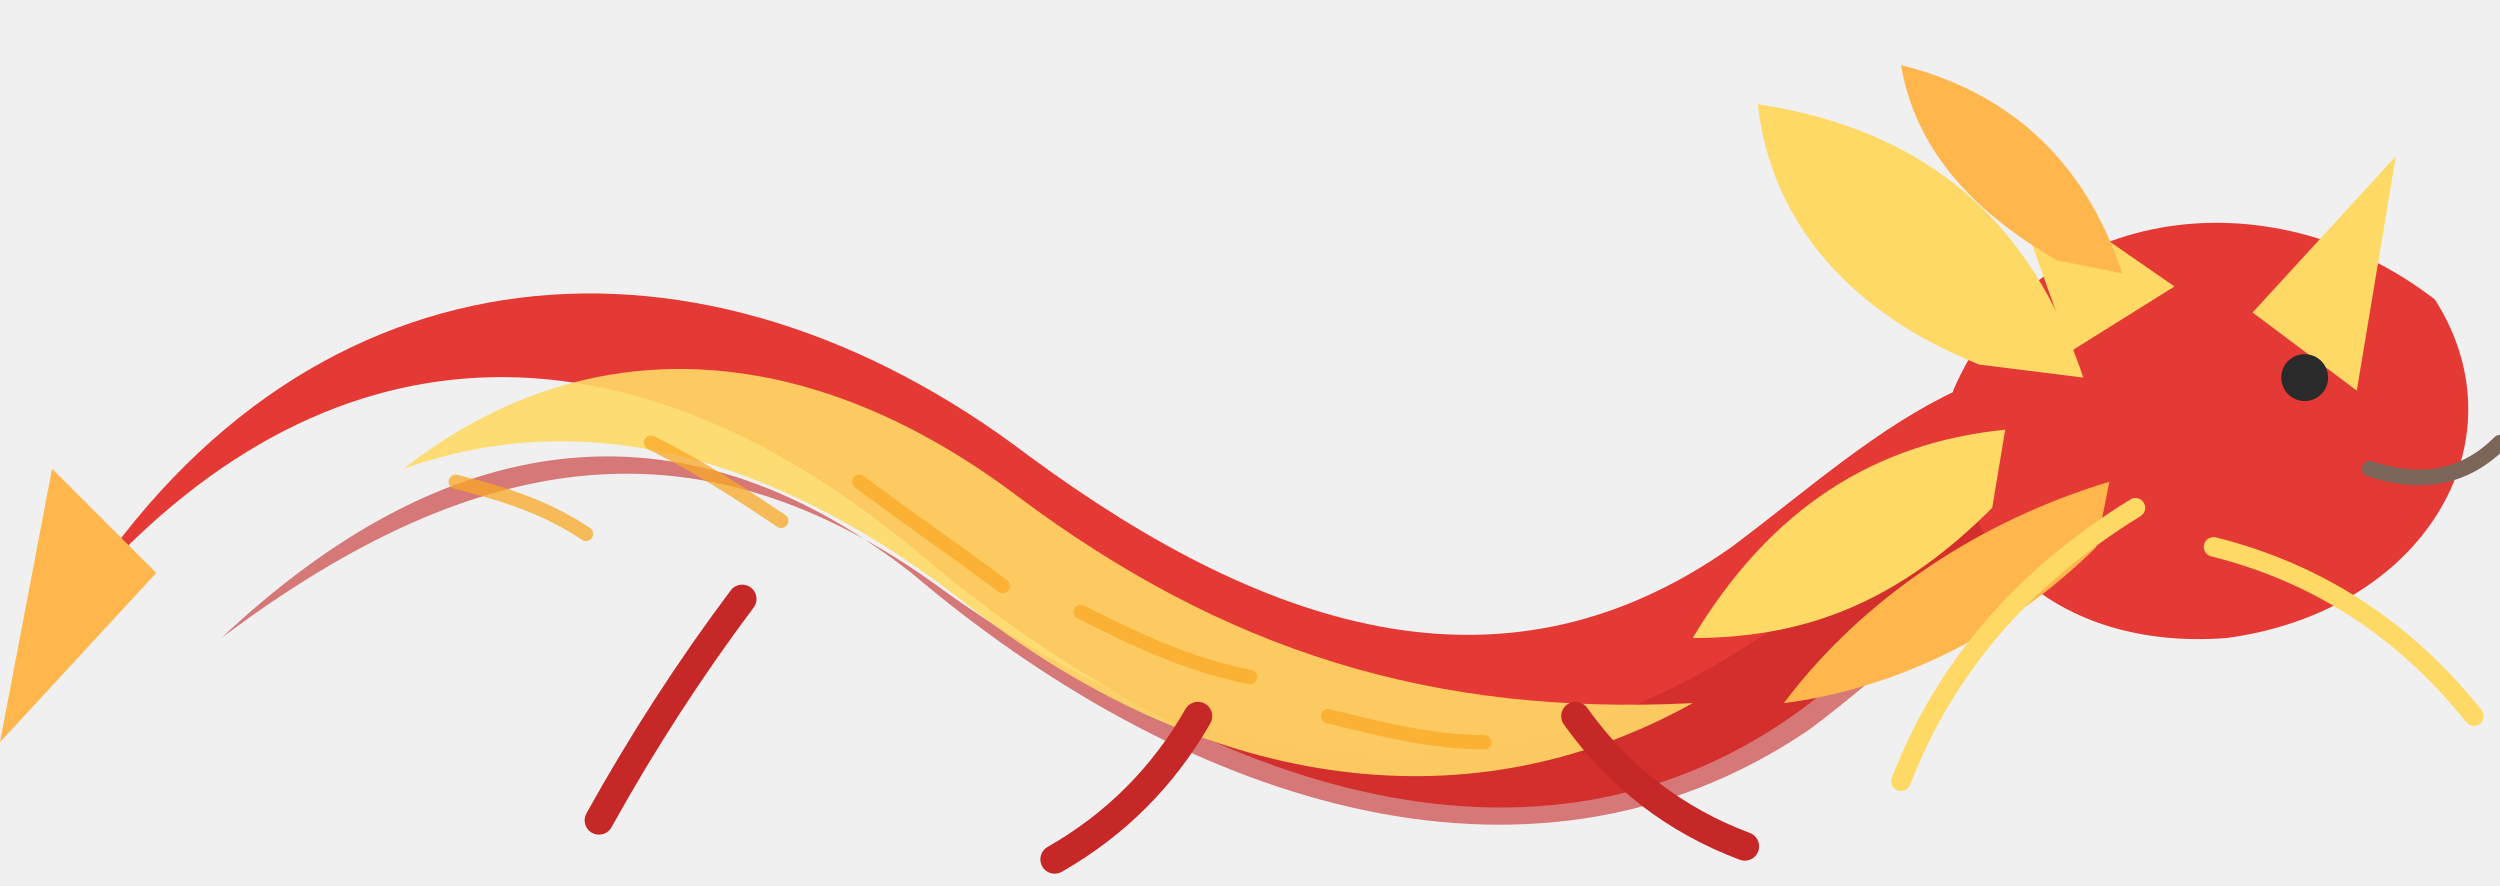
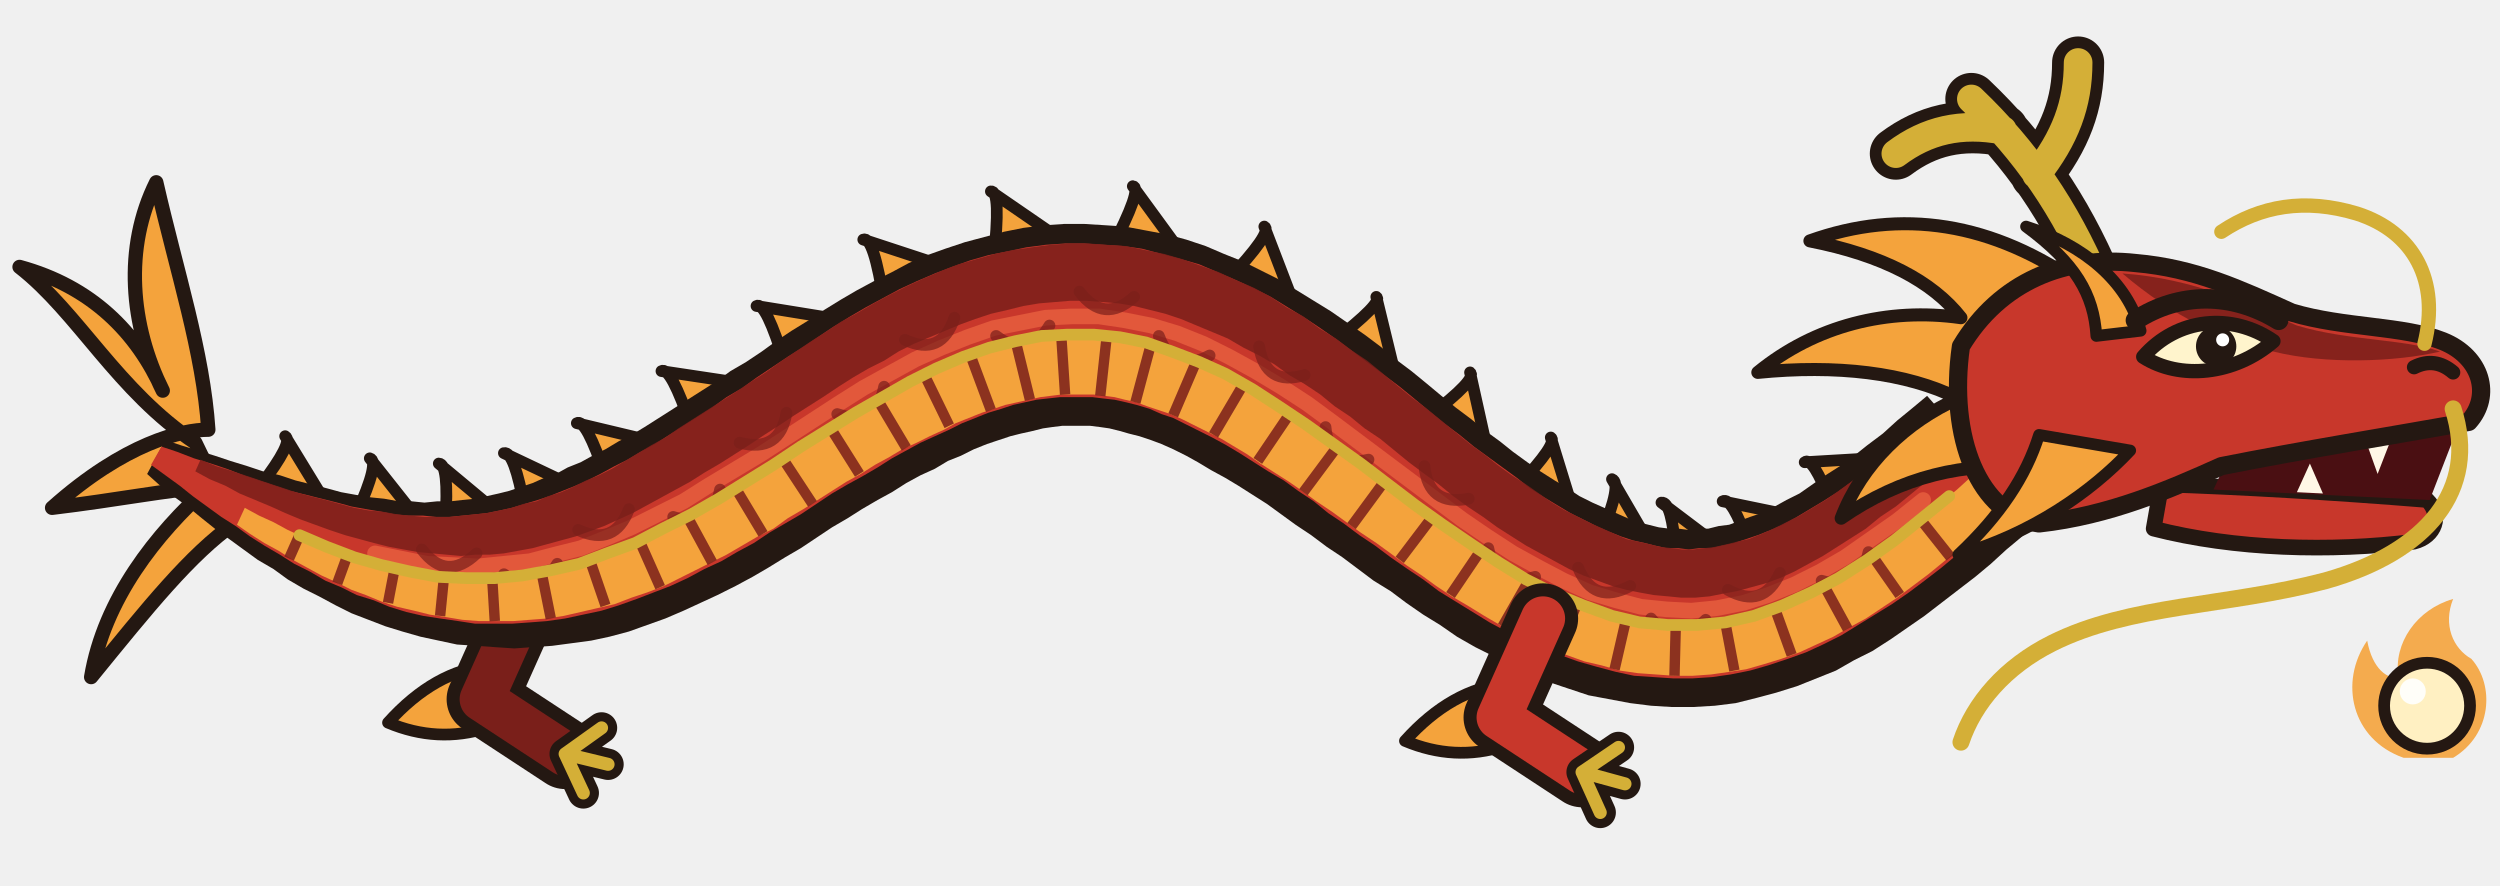
<svg xmlns="http://www.w3.org/2000/svg" width="192" height="68" viewBox="0 0 192 68">
-   <path d="M6 46C24 18 54 16 79 35C98 49 116 54 133 42C145 33 154 23 174 29C160 33 154 42 139 54C118 70 91 60 70 42C48 24 25 24 6 46Z" fill="#e53935" />
-   <path d="M17 49C37 34 54 32 72 45C94 61 116 63 138 47C148 39 158 33 172 31C158 37 151 47 139 56C117 71 90 61 70 44C52 30 34 33 17 49Z" fill="#c62828" opacity="0.6" />
-   <path d="M31 36C45 31 60 35 75 47C92 60 112 64 130 54C110 55 94 50 78 38C62 26 45 25 31 36Z" fill="#ffd966" opacity="0.9" />
-   <path d="M35 37C39 38 42 39 45 41M50 34C54 36 57 38 60 40M66 37C70 40 73 42 77 45M83 47C87 49 91 51 96 52M102 55C106 56 110 57 114 57" fill="none" stroke="#f9a825" stroke-width="1.1" stroke-linecap="round" opacity="0.75" />
-   <path d="M150 30C156 16 174 13 187 23C194 34 186 47 171 49C158 50 149 42 150 30Z" fill="#e53935" />
-   <path d="M159 27L154 13L167 22Z" fill="#ffd966" />
-   <path d="M173 24L184 12L181 30Z" fill="#ffd966" />
-   <path d="M152 28C142 24 136 17 135 8C148 10 156 17 160 29Z" fill="#ffd966" />
-   <path d="M153 39C146 46 139 49 130 49C136 39 144 34 154 33Z" fill="#ffd966" />
-   <path d="M158 20C151 16 147 11 146 5C154 7 160 12 163 21Z" fill="#ffb74d" />
-   <path d="M161 42C154 49 145 53 137 54C143 46 152 40 162 37Z" fill="#ffb74d" />
-   <circle cx="177" cy="29" r="1.8" fill="#2a2a2a" />
-   <path d="M182 36Q188 38 192 34" fill="none" stroke="#7c6559" stroke-width="1.2" stroke-linecap="round" />
-   <path d="M170 42Q182 45 190 55" fill="none" stroke="#ffd966" stroke-width="1.5" stroke-linecap="round" />
-   <path d="M164 39Q151 47 146 60" fill="none" stroke="#ffd966" stroke-width="1.5" stroke-linecap="round" />
-   <path d="M57 46Q51 54 46 63" fill="none" stroke="#c62828" stroke-width="2.2" stroke-linecap="round" />
-   <path d="M92 55Q88 62 81 66" fill="none" stroke="#c62828" stroke-width="2.2" stroke-linecap="round" />
-   <path d="M121 55Q126 62 134 65" fill="none" stroke="#c62828" stroke-width="2.2" stroke-linecap="round" />
-   <path d="M12 44L0 57L4 36Z" fill="#ffb74d" />
+   <style>.wh{transform-box:view-box;transform-origin:186px 30px;animation:lw 2.6s ease-in-out infinite alternate}.pl{transform-box:fill-box;transform-origin:50% 60%;animation:lp 1.4s ease-in-out infinite alternate}@keyframes lw{0%{transform:rotate(-2deg)}100%{transform:rotate(3deg)}}@keyframes lp{0%{transform:scale(1);opacity:.92}100%{transform:scale(1.08);opacity:1}}@media (prefers-reduced-motion: reduce){.wh,.pl{animation:none}}</style>
+   <path d="M15.0 34.0C9 30 6 24 1.5 20.5C7 22 10.5 25.5 12.5 30C10 25 9.5 19 12 14C13.6 21 15.6 27 16 33C14 33 9.6 34 4 39C9 38.4 13 37.6 16 37.4C12 41 8 46 7 52C11.4 46.6 14.6 42.6 18 40.2Z" fill="#F4A33C" stroke="#241812" stroke-width="1.1" stroke-linejoin="round" />
+   <path d="M20.0 37.3Q22.6 33.9 21.9 33.5L25.2 38.9ZM27.4 39.4Q29.2 35.4 28.4 35.2L32.2 40.0ZM34.2 40.1Q34.5 35.6 33.7 35.6L38.5 39.6ZM40.3 39.1Q39.5 34.6 38.7 34.8L44.6 37.6ZM46.5 36.6Q45.0 32.1 44.3 32.5L51.0 34.1ZM53.1 32.8Q51.5 28.1 50.8 28.5L58.1 29.6ZM60.3 28.0Q58.8 23.1 58.1 23.5L65.5 24.7ZM67.9 23.3Q67.1 18.1 66.3 18.4L73.6 20.8ZM76.3 20.0Q76.9 14.6 76.1 14.7L82.5 19.1ZM85.3 19.2Q87.8 14.4 87.0 14.3L91.6 20.6ZM94.2 21.6Q97.8 17.8 97.1 17.4L99.9 24.7ZM102.3 26.3Q106.3 23.2 105.7 22.8L107.5 30.2ZM109.7 32.0Q113.5 29.1 112.9 28.6L114.5 35.8ZM116.6 37.3Q119.7 34.0 119.1 33.6L121.1 40.1ZM123.0 41.0Q124.6 37.1 123.8 36.8L127.0 42.3ZM128.7 42.5Q128.4 38.5 127.6 38.6L132.5 42.3ZM134.3 41.8Q133.0 38.1 132.3 38.5L138.6 39.8ZM140.6 38.6Q139.2 35.0 138.6 35.5L145.4 35.1Z" fill="#F4A33C" stroke="#241812" stroke-width="0.9" stroke-linejoin="round" />
+   <path d="M37.6 51.1Q33.4 51.5 29.8 55.5Q33.6 57.1 37.4 55.9Z" fill="#F4A33C" stroke="#241812" stroke-width="0.9" stroke-linejoin="round" />
+   <path d="M40.4 46.1L37.0 53.7L43.4 57.9" fill="none" stroke="#241812" stroke-width="5.4" stroke-linecap="round" stroke-linejoin="round" />
+   <path d="M40.4 46.1L37.0 53.7L43.4 57.9" fill="none" stroke="#7A1F1A" stroke-width="3.4" stroke-linecap="round" stroke-linejoin="round" />
+   <path d="M43.4 57.9L46.2 55.9M43.4 57.9L46.7 58.7M43.4 57.9L44.8 60.9" fill="none" stroke="#241812" stroke-width="2.4" stroke-linecap="round" />
+   <path d="M43.4 57.9L46.2 55.9M43.4 57.9L46.7 58.7M43.4 57.9L44.8 60.9" fill="none" stroke="#D4AF37" stroke-width="1" stroke-linecap="round" />
+   <path d="M12.7 33.8L13.9 34.2L15.2 34.6L16.5 35.0L17.7 35.4L19.0 35.8L20.2 36.2L21.5 36.5L22.7 36.9L23.9 37.2L25.1 37.5L26.2 37.8L27.3 38.0L28.5 38.2L29.5 38.3L30.6 38.5L31.6 38.5L32.6 38.6L33.6 38.5L34.6 38.5L35.5 38.4L36.5 38.3L37.4 38.1L38.3 37.9L39.1 37.7L40.0 37.4L40.9 37.1L41.8 36.7L42.7 36.4L43.6 35.9L44.6 35.5L45.5 35.0L46.5 34.5L47.5 33.9L48.5 33.4L49.5 32.8L50.6 32.1L51.7 31.4L52.8 30.7L53.9 30.0L55.0 29.3L56.1 28.5L57.3 27.8L58.5 27.0L59.6 26.2L60.8 25.4L62.1 24.6L63.3 23.8L64.6 23.0L65.8 22.3L67.1 21.6L68.5 20.9L69.8 20.2L71.2 19.6L72.6 19.1L74.1 18.6L75.6 18.2L77.1 17.8L78.6 17.5L80.2 17.3L81.7 17.2L83.3 17.2L84.9 17.3L86.4 17.4L88.0 17.7L89.6 18.0L91.1 18.4L92.6 18.9L94.0 19.5L95.5 20.1L96.9 20.8L98.3 21.5L99.6 22.3L100.9 23.1L102.2 23.9L103.5 24.8L104.8 25.7L106.0 26.6L107.2 27.6L108.4 28.5L109.5 29.4L110.7 30.4L111.8 31.3L113.0 32.2L114.1 33.1L115.2 33.9L116.2 34.7L117.3 35.5L118.3 36.2L119.4 36.9L120.4 37.5L121.3 38.1L122.3 38.6L123.2 39.0L124.1 39.4L125.0 39.8L125.8 40.1L126.6 40.3L127.4 40.5L128.2 40.6L128.9 40.6L129.7 40.7L130.4 40.6L131.2 40.6L132.0 40.4L132.8 40.3L133.6 40.0L134.4 39.7L135.3 39.4L136.3 38.9L137.2 38.4L138.2 37.9L139.2 37.2L140.2 36.5L141.3 35.8L142.4 35.0L143.4 34.2L144.6 33.3L145.7 32.3L146.8 31.4L148.0 30.4L156.5 40.1L155.3 41.2L154.1 42.2L152.9 43.3L151.7 44.3L150.4 45.3L149.1 46.3L147.8 47.3L146.5 48.2L145.2 49.1L143.8 50.0L142.4 50.7L141.0 51.5L139.5 52.1L138.0 52.7L136.4 53.2L134.9 53.6L133.3 54.0L131.7 54.2L130.0 54.3L128.4 54.3L126.8 54.2L125.2 54.0L123.6 53.7L122.0 53.4L120.5 52.9L119.0 52.4L117.5 51.8L116.1 51.1L114.7 50.4L113.3 49.7L111.9 48.9L110.6 48.0L109.3 47.2L108.0 46.3L106.8 45.4L105.5 44.6L104.3 43.7L103.1 42.8L101.9 42.0L100.7 41.1L99.5 40.3L98.4 39.5L97.3 38.7L96.2 38.0L95.1 37.3L94.1 36.7L93.0 36.1L92.0 35.5L91.1 35.0L90.1 34.5L89.2 34.1L88.4 33.8L87.5 33.5L86.7 33.3L86.0 33.1L85.2 32.9L84.5 32.8L83.7 32.7L83.0 32.7L82.3 32.7L81.6 32.7L80.8 32.8L80.1 32.9L79.3 33.1L78.4 33.3L77.6 33.5L76.7 33.8L75.8 34.1L74.8 34.5L73.8 35.0L72.8 35.4L71.8 36.0L70.7 36.5L69.6 37.1L68.5 37.8L67.4 38.4L66.2 39.1L65.1 39.8L63.9 40.5L62.7 41.3L61.5 42.1L60.3 42.8L59.0 43.6L57.8 44.3L56.5 45.0L55.1 45.7L53.8 46.3L52.5 46.9L51.1 47.5L49.7 48.0L48.3 48.5L46.8 48.9L45.4 49.2L43.9 49.4L42.4 49.6L40.9 49.7L39.5 49.8L38.0 49.7L36.6 49.6L35.1 49.5L33.7 49.2L32.3 48.9L30.9 48.5L29.6 48.1L28.3 47.6L27.0 47.1L25.8 46.5L24.5 45.8L23.3 45.2L22.1 44.5L21.0 43.7L19.8 43.0L18.7 42.2L17.6 41.4L16.5 40.6L15.5 39.8L14.4 38.9L13.3 38.1L12.3 37.3L11.3 36.4Z" fill="#241812" />
+   <path d="M12.4 34.3L13.6 34.7L14.9 35.2L16.2 35.6L17.4 36.0L18.7 36.5L19.9 36.9L21.1 37.3L22.3 37.7L23.5 38.0L24.7 38.3L25.9 38.6L27.0 38.9L28.1 39.1L29.3 39.3L30.3 39.5L31.4 39.6L32.5 39.6L33.5 39.7L34.5 39.7L35.5 39.6L36.5 39.5L37.4 39.4L38.4 39.2L39.3 39.0L40.3 38.7L41.3 38.4L42.2 38.1L43.2 37.7L44.2 37.3L45.1 36.9L46.1 36.4L47.2 35.8L48.2 35.3L49.2 34.7L50.3 34.1L51.4 33.4L52.5 32.7L53.6 32.0L54.7 31.3L55.8 30.5L57.0 29.8L58.1 29.0L59.3 28.2L60.5 27.4L61.6 26.7L62.8 25.9L64.0 25.1L65.3 24.3L66.5 23.6L67.8 22.9L69.1 22.2L70.4 21.6L71.8 21.0L73.1 20.5L74.5 20.0L75.9 19.6L77.4 19.3L78.8 19.0L80.3 18.8L81.8 18.7L83.3 18.7L84.8 18.8L86.3 18.9L87.7 19.1L89.2 19.5L90.7 19.9L92.1 20.3L93.5 20.9L94.9 21.5L96.2 22.1L97.6 22.8L98.9 23.6L100.2 24.4L101.4 25.2L102.7 26.1L103.9 27.0L105.1 27.9L106.3 28.8L107.5 29.7L108.6 30.6L109.8 31.6L110.9 32.5L112.1 33.4L113.2 34.3L114.3 35.1L115.4 35.9L116.5 36.7L117.5 37.5L118.6 38.2L119.6 38.8L120.6 39.4L121.6 39.9L122.6 40.4L123.5 40.8L124.5 41.2L125.4 41.5L126.3 41.7L127.1 41.9L128.0 42.1L128.9 42.1L129.7 42.2L130.5 42.1L131.4 42.1L132.3 41.9L133.2 41.7L134.1 41.4L135.0 41.1L136.0 40.7L136.9 40.3L138.0 39.7L139.0 39.1L140.0 38.5L141.1 37.8L142.2 37.0L143.3 36.2L144.4 35.3L145.5 34.4L146.7 33.5L147.8 32.5L149.0 31.5L155.0 38.5L153.9 39.5L152.7 40.5L151.5 41.6L150.3 42.6L149.1 43.6L147.8 44.6L146.6 45.5L145.3 46.4L144.0 47.2L142.7 48.0L141.4 48.8L140.0 49.5L138.7 50.1L137.3 50.6L135.8 51.1L134.4 51.5L132.9 51.8L131.5 52.0L130.0 52.1L128.5 52.1L127.0 52.0L125.5 51.9L124.1 51.6L122.6 51.2L121.2 50.8L119.8 50.3L118.4 49.8L117.0 49.1L115.7 48.5L114.4 47.8L113.1 47.0L111.8 46.2L110.5 45.4L109.3 44.5L108.1 43.7L106.8 42.8L105.6 41.9L104.4 41.1L103.2 40.2L102.0 39.4L100.9 38.5L99.7 37.7L98.6 36.9L97.4 36.2L96.3 35.5L95.2 34.8L94.2 34.2L93.1 33.6L92.1 33.1L91.1 32.6L90.1 32.1L89.2 31.8L88.3 31.4L87.3 31.1L86.5 30.9L85.6 30.7L84.7 30.6L83.9 30.5L83.1 30.5L82.2 30.5L81.4 30.5L80.5 30.6L79.6 30.7L78.7 30.9L77.8 31.1L76.9 31.4L75.9 31.7L74.9 32.1L73.9 32.5L72.9 33.0L71.8 33.5L70.7 34.0L69.6 34.6L68.5 35.2L67.4 35.9L66.2 36.6L65.1 37.2L63.9 37.9L62.7 38.7L61.5 39.5L60.3 40.2L59.1 40.9L57.9 41.7L56.6 42.4L55.4 43.1L54.1 43.7L52.8 44.4L51.5 45.0L50.2 45.5L48.9 46.0L47.5 46.5L46.2 46.9L44.8 47.2L43.4 47.5L42.0 47.7L40.7 47.8L39.3 47.9L37.9 47.9L36.5 47.9L35.2 47.7L33.8 47.5L32.5 47.3L31.2 47.0L29.9 46.6L28.7 46.1L27.4 45.7L26.2 45.1L25.0 44.6L23.8 43.9L22.6 43.3L21.5 42.6L20.3 41.9L19.2 41.2L18.1 40.4L17.0 39.7L15.9 38.9L14.8 38.1L13.8 37.3L12.7 36.5L11.6 35.7Z" fill="#C8372B" />
+   <path d="M15.4 35.3L16.6 35.8L17.9 36.2L19.1 36.6L20.3 37.0L21.5 37.4L22.7 37.8L23.8 38.1L25.0 38.4L26.1 38.7L27.2 39.0L28.3 39.2L29.4 39.3L30.5 39.5L31.5 39.6L32.6 39.7L33.6 39.7L34.6 39.7L35.5 39.6L36.5 39.5L37.4 39.4L38.4 39.2L39.3 39.0L40.2 38.7L41.2 38.5L42.1 38.1L43.1 37.8L44.0 37.4L45.0 36.9L46.0 36.5L47.0 36.0L48.0 35.4L49.0 34.8L50.0 34.2L51.1 33.6L52.1 32.9L53.2 32.2L54.3 31.5L55.4 30.8L56.5 30.1L57.7 29.3L58.8 28.6L59.9 27.8L61.1 27.0L62.3 26.2L63.4 25.5L64.6 24.7L65.9 24.0L67.1 23.3L68.4 22.6L69.6 22.0L70.9 21.4L72.3 20.8L73.6 20.3L75.0 19.9L76.4 19.5L77.8 19.2L79.2 19.0L80.7 18.8L82.1 18.7L83.6 18.7L85.0 18.8L86.5 18.9L87.9 19.2L89.4 19.5L90.8 19.9L92.2 20.4L93.6 20.9L94.9 21.5L96.3 22.1L97.6 22.8L98.8 23.6L100.1 24.3L101.3 25.2L102.6 26.0L103.8 26.9L105.0 27.7L106.1 28.6L107.3 29.6L108.4 30.5L109.6 31.4L110.7 32.3L111.8 33.2L112.9 34.1L114.0 34.9L115.0 35.7L116.1 36.5L117.2 37.2L118.2 37.9L119.2 38.6L120.2 39.2L121.2 39.7L122.2 40.2L123.1 40.6L124.0 41.0L124.9 41.4L125.8 41.6L126.7 41.8L127.5 42.0L128.4 42.1L129.2 42.2L130.0 42.2L130.9 42.1L131.7 42.0L132.6 41.8L133.4 41.6L134.3 41.4L135.3 41.0L136.2 40.6L137.2 40.1L138.2 39.6L139.2 39.0L140.2 38.4L141.2 37.7L142.3 36.9L143.4 36.1L144.5 35.3L145.6 34.4L146.7 33.5L147.8 32.5L149.0 31.5L151.2 34.1L150.1 35.1L149.0 36.1L147.8 37.1L146.7 38.0L145.6 38.9L144.4 39.7L143.3 40.6L142.2 41.3L141.1 42.0L140.0 42.7L138.9 43.3L137.8 43.9L136.7 44.4L135.6 44.8L134.5 45.1L133.4 45.4L132.3 45.6L131.3 45.8L130.2 45.9L129.1 45.9L128.1 45.8L127.0 45.7L125.9 45.5L124.9 45.3L123.8 45.0L122.7 44.6L121.6 44.2L120.5 43.7L119.4 43.1L118.3 42.5L117.2 41.9L116.1 41.2L115.0 40.5L113.9 39.7L112.7 38.9L111.6 38.1L110.5 37.2L109.4 36.4L108.2 35.5L107.1 34.6L106.0 33.7L104.8 32.9L103.7 32.0L102.5 31.2L101.4 30.3L100.2 29.5L99.0 28.8L97.9 28.0L96.7 27.3L95.5 26.7L94.3 26.0L93.1 25.5L91.9 25.0L90.7 24.5L89.5 24.1L88.3 23.8L87.1 23.5L85.9 23.3L84.7 23.2L83.4 23.1L82.2 23.1L81.0 23.2L79.8 23.3L78.6 23.5L77.4 23.8L76.1 24.1L74.9 24.5L73.8 24.9L72.6 25.4L71.4 25.9L70.2 26.4L69.0 27.0L67.9 27.7L66.7 28.3L65.5 29.0L64.4 29.7L63.2 30.5L62.1 31.2L61.0 31.9L59.8 32.7L58.7 33.4L57.5 34.2L56.4 34.9L55.3 35.6L54.1 36.3L53.0 37.0L51.9 37.6L50.8 38.2L49.7 38.8L48.6 39.4L47.5 39.9L46.4 40.4L45.3 40.8L44.2 41.2L43.1 41.5L42.0 41.8L40.9 42.1L39.8 42.3L38.7 42.5L37.6 42.6L36.5 42.6L35.4 42.7L34.3 42.6L33.2 42.5L32.1 42.4L31.0 42.2L29.9 42.0L28.7 41.7L27.6 41.4L26.5 41.1L25.3 40.7L24.2 40.3L23.1 39.9L21.9 39.4L20.8 38.9L19.6 38.4L18.4 37.9L17.3 37.3L16.1 36.8L15.0 36.2Z" fill="#7A1F1A" opacity="0.85" />
+   <path d="M28.8 42.5L30.8 42.9L32.8 43.3L34.8 43.4L36.7 43.5L38.7 43.3L40.7 43.1L42.6 42.6L44.6 42.1L46.6 41.3L48.5 40.5L50.5 39.5L52.5 38.5L54.4 37.3L56.4 36.1L58.4 34.9L60.4 33.6L62.4 32.3L64.4 31.0L66.3 29.8L68.3 28.7L70.3 27.6L72.3 26.7L74.3 25.9L76.3 25.2L78.3 24.8L80.3 24.4L82.3 24.3L84.4 24.3L86.4 24.6L88.4 25.0L90.4 25.6L92.4 26.4L94.4 27.4L96.4 28.5L98.4 29.7L100.4 31.0L102.3 32.4L104.3 33.9L106.3 35.4L108.3 36.9L110.3 38.4L112.3 39.9L114.2 41.2L116.2 42.5L118.2 43.6L120.1 44.6L122.1 45.5L124.1 46.1L126.0 46.6L128.0 46.8L129.9 46.9L131.9 46.7L133.9 46.3L135.8 45.7L137.8 44.9L139.8 43.9L141.7 42.8L143.7 41.4L145.7 40.0L147.7 38.4" fill="none" stroke="#E8603F" stroke-width="1.2" stroke-linecap="round" opacity="0.8" />
+   <path d="M32.4 42.2Q34.3 44.7 36.6 42.5M38.7 44.1Q41.2 46.0 42.8 43.3M44.4 40.7Q47.2 42.0 48.3 39.1M51.7 39.7Q54.7 40.7 55.3 37.6M56.8 34.0Q59.9 34.8 60.4 31.7M64.3 31.8Q67.3 32.8 67.9 29.7M69.5 26.1Q72.3 27.4 73.3 24.4M76.5 25.8Q79.0 27.7 80.6 25.0M82.9 22.4Q84.8 24.9 87.1 22.8M89.0 25.8Q90.1 28.8 92.9 27.3M96.7 26.6Q97.2 29.7 100.2 28.8M101.8 32.8Q102.1 36.0 105.1 35.3M109.4 35.8Q109.7 38.9 112.8 38.3M114.3 42.1Q114.9 45.2 117.9 44.3M121.2 43.6Q122.4 46.5 125.2 45.0M126.8 47.5Q128.8 49.9 131.0 47.6M132.7 45.3Q135.4 46.8 136.7 44.0M139.9 44.6Q142.9 45.5 143.5 42.4" fill="none" stroke="#7A1F1A" stroke-width="0.9" stroke-linecap="round" opacity="0.7" />
+   <path d="M18.8 39.0L19.9 39.6L21.0 40.1L22.1 40.7L23.2 41.2L24.4 41.6L25.5 42.1L26.6 42.5L27.7 42.9L28.8 43.3L29.9 43.6L31.1 43.8L32.2 44.0L33.3 44.2L34.5 44.3L35.6 44.4L36.7 44.4L37.9 44.4L39.0 44.3L40.2 44.2L41.3 44.0L42.5 43.8L43.6 43.5L44.8 43.2L45.9 42.8L47.0 42.4L48.2 41.9L49.3 41.4L50.4 40.9L51.6 40.3L52.7 39.7L53.8 39.1L54.9 38.4L56.1 37.8L57.2 37.1L58.3 36.4L59.4 35.7L60.5 34.9L61.6 34.2L62.7 33.5L63.9 32.8L65.0 32.1L66.1 31.5L67.2 30.8L68.3 30.2L69.4 29.6L70.4 29.0L71.5 28.5L72.6 28.0L73.7 27.6L74.8 27.1L75.8 26.8L76.9 26.5L78.0 26.2L79.0 26.0L80.1 25.8L81.2 25.7L82.2 25.7L83.3 25.7L84.3 25.7L85.4 25.8L86.4 26.0L87.5 26.2L88.5 26.5L89.6 26.8L90.7 27.2L91.7 27.6L92.8 28.1L93.9 28.6L95.0 29.2L96.1 29.8L97.1 30.5L98.2 31.2L99.3 31.9L100.4 32.6L101.5 33.4L102.6 34.2L103.7 35.0L104.9 35.9L106.0 36.7L107.1 37.5L108.2 38.4L109.3 39.2L110.4 40.0L111.5 40.8L112.7 41.6L113.8 42.4L114.9 43.1L116.1 43.8L117.2 44.5L118.3 45.1L119.5 45.6L120.6 46.1L121.8 46.6L122.9 47.0L124.1 47.3L125.2 47.6L126.4 47.8L127.5 48.0L128.7 48.0L129.9 48.0L131.0 48.0L132.2 47.8L133.3 47.6L134.5 47.3L135.7 47.0L136.8 46.6L137.9 46.1L139.1 45.5L140.2 44.9L141.4 44.3L142.5 43.6L143.6 42.8L144.7 42.0L145.9 41.2L147.0 40.3L148.1 39.4L149.2 38.5L150.3 37.6L151.4 36.6L152.5 35.6L154.9 38.3L153.8 39.3L152.7 40.3L151.5 41.3L150.4 42.2L149.2 43.2L148.1 44.1L146.9 45.0L145.7 45.9L144.5 46.7L143.3 47.5L142.0 48.2L140.8 48.9L139.5 49.5L138.2 50.1L136.8 50.6L135.5 51.0L134.1 51.4L132.8 51.6L131.4 51.8L130.0 51.9L128.6 51.9L127.2 51.8L125.8 51.7L124.4 51.5L123.0 51.1L121.7 50.8L120.3 50.3L119.0 49.8L117.7 49.2L116.5 48.6L115.2 48.0L114.0 47.3L112.7 46.5L111.5 45.8L110.3 45.0L109.2 44.2L108.0 43.4L106.8 42.5L105.7 41.7L104.5 40.9L103.4 40.1L102.3 39.3L101.1 38.5L100.0 37.7L99.0 37.0L97.9 36.3L96.8 35.6L95.8 34.9L94.8 34.3L93.8 33.7L92.8 33.2L91.8 32.7L90.8 32.2L89.9 31.8L89.0 31.5L88.1 31.2L87.3 30.9L86.4 30.7L85.6 30.5L84.8 30.4L84.0 30.3L83.1 30.3L82.3 30.3L81.5 30.3L80.7 30.4L79.9 30.5L79.0 30.7L78.1 30.9L77.2 31.1L76.3 31.4L75.4 31.7L74.4 32.1L73.4 32.5L72.5 33.0L71.4 33.5L70.4 34.0L69.3 34.5L68.3 35.1L67.2 35.7L66.1 36.4L65.0 37.0L63.9 37.7L62.8 38.4L61.7 39.1L60.5 39.8L59.4 40.6L58.2 41.2L57.0 41.9L55.8 42.6L54.6 43.2L53.4 43.8L52.2 44.4L51.0 45.0L49.7 45.5L48.5 45.9L47.2 46.4L45.9 46.7L44.6 47.0L43.3 47.3L42.0 47.5L40.7 47.6L39.4 47.7L38.1 47.7L36.8 47.7L35.5 47.6L34.3 47.4L33.0 47.2L31.8 46.9L30.5 46.6L29.3 46.2L28.1 45.7L27.0 45.3L25.8 44.7L24.7 44.2L23.6 43.6L22.5 43.0L21.4 42.3L20.3 41.7L19.2 41.0L18.2 40.3Z" fill="#F4A33C" />
+   <path d="M23.0 41.1L22.2 42.9M26.7 42.6L25.9 44.8M30.3 43.7L29.8 46.3M34.1 44.3L33.8 47.3M37.8 44.4L38.0 47.7M41.6 44.0L42.3 47.5M45.3 43.0L46.5 46.5M49.1 41.5L50.7 45.1M52.8 39.7L54.7 43.2M56.5 37.5L58.6 41.0M60.1 35.2L62.4 38.7M63.8 32.9L66.0 36.4M67.4 30.7L69.6 34.4M71.0 28.8L72.9 32.7M74.5 27.2L76.1 31.5M78.0 26.2L79.1 30.7M81.5 25.7L81.8 30.3M85.0 25.8L84.5 30.4M88.4 26.4L87.2 30.9M91.9 27.7L90.1 31.9M95.5 29.5L93.2 33.4M99.1 31.7L96.6 35.4M102.7 34.3L100.1 37.8M106.3 37.0L103.8 40.4M110.0 39.7L107.5 43.0M113.7 42.3L111.4 45.7M117.4 44.6L115.4 48.1M121.1 46.4L119.6 50.1M124.9 47.5L124.0 51.4M128.7 48.0L128.6 51.9M132.5 47.8L133.2 51.5M136.3 46.7L137.6 50.3M140.1 45.0L141.9 48.3M143.8 42.7L145.9 45.7M147.5 39.9L149.8 42.8" stroke="#7A1F1A" stroke-width="0.8" opacity="0.85" />
+   <path d="M23.0 41.1L25.1 42.0L27.2 42.8L29.3 43.4L31.5 43.9L33.6 44.3L35.8 44.4L38.0 44.4L40.1 44.2L42.3 43.8L44.5 43.3L46.6 42.5L48.8 41.7L50.9 40.6L53.1 39.5L55.2 38.3L57.3 37.0L59.4 35.7L61.5 34.3L63.6 33.0L65.7 31.7L67.8 30.5L69.9 29.3L71.9 28.3L74.0 27.4L76.0 26.7L78.0 26.2L80.0 25.8L82.0 25.7L84.0 25.7L86.0 25.9L88.0 26.3L90.0 27.0L92.1 27.8L94.1 28.7L96.2 29.9L98.2 31.2L100.3 32.6L102.4 34.1L104.5 35.6L106.6 37.2L108.7 38.8L110.8 40.3L113.0 41.8L115.1 43.2L117.2 44.5L119.4 45.6L121.6 46.5L123.8 47.3L125.9 47.8L128.1 48.0L130.3 48.0L132.5 47.8L134.7 47.3L136.9 46.5L139.1 45.5L141.2 44.4L143.4 43.0L145.5 41.5L147.6 39.8L149.7 38.1" fill="none" stroke="#D4AF37" stroke-width="0.9" stroke-linecap="round" />
+   <path d="M115.7 52.5Q111.5 52.9 107.9 56.9Q111.7 58.5 115.5 57.3Z" fill="#F4A33C" stroke="#241812" stroke-width="0.9" stroke-linejoin="round" />
+   <path d="M118.5 47.5L115.1 55.1L121.5 59.3" fill="none" stroke="#241812" stroke-width="5.4" stroke-linecap="round" stroke-linejoin="round" />
+   <path d="M118.5 47.5L115.1 55.1L121.5 59.3" fill="none" stroke="#C8372B" stroke-width="3.4" stroke-linecap="round" stroke-linejoin="round" />
+   <path d="M121.5 59.3L124.3 57.4M121.5 59.3L124.8 60.2M121.5 59.3L122.9 62.4" fill="none" stroke="#241812" stroke-width="2.4" stroke-linecap="round" />
+   <path d="M121.5 59.3L124.3 57.4M121.5 59.3L124.8 60.2M121.5 59.3L122.9 62.4" fill="none" stroke="#D4AF37" stroke-width="1" stroke-linecap="round" />
+   <path d="M160 22C153 17 146 16 139 18.5C144.6 19.6 148.4 21.6 150.6 24.4C145 23.6 139.4 25 135 28.6C141 28 146.4 28.6 150.4 30.6C146.4 32.4 143 35.6 141.4 39.8C146 36.6 151 35.4 156 36Z" fill="#F4A33C" stroke="#241812" stroke-width="1" stroke-linejoin="round" />
+   <path d="M161 21.6C158.6 16 155.6 11.6 151.4 7.6M156.4 13.4C158.6 10.6 159.6 8 159.6 4.8M153.8 10C150.6 9.4 148 10 145.6 11.8" fill="none" stroke="#241812" stroke-width="4" stroke-linecap="round" />
+   <path d="M161 21.6C158.6 16 155.6 11.6 151.4 7.6M156.4 13.4C158.6 10.6 159.6 8 159.6 4.8M153.8 10C150.6 9.4 148 10 145.6 11.8" fill="none" stroke="#D4AF37" stroke-width="2.2" stroke-linecap="round" />
+   <path d="M166 37.2C172 37.4 179 37.8 186.4 38.4C187.6 39.6 187 41.2 185.4 41.6C179 42.4 171.6 42.2 165.4 40.6Z" fill="#C8372B" stroke="#241812" stroke-width="1.2" stroke-linejoin="round" />
+   <path d="M171 35.4L189 32.2L186.6 38.4L170 37.6Z" fill="#4a0f12" />
+   <path d="M181.6 33.6L182.6 36.4L183.8 33.3ZM176.4 37.8L177.4 35.6L178.4 37.9Z" fill="#fff7e6" />
+   <path d="M150.6 26.6C153.6 21.6 158.6 19.6 164 20.2C168.6 20.6 172 22.2 176 24C180 25.2 184.6 25 187.6 26.2C190.6 27.4 191.4 30.4 189.6 32.4C184 33.4 176.6 34.6 170.6 35.8C166.6 37.6 162 39.6 156.6 40.2C152 39.6 149.6 33.6 150.6 26.6Z" fill="#C8372B" stroke="#241812" stroke-width="1.4" stroke-linejoin="round" />
+   <path d="M163 21C168.6 21.4 172.6 23.4 176.4 25C180.4 26.2 184.6 26 187.4 27C184 27.8 178.6 28 174.6 27C170.6 26 167 24.4 163 21Z" fill="#7A1F1A" opacity="0.85" />
+   <path d="M185.4 28.2Q187 27.4 188.4 28.6" fill="none" stroke="#241812" stroke-width="1.1" stroke-linecap="round" />
+   <path d="M163.6 34.6C160.6 37.8 156 41 150.4 42.6C153.6 39.6 155.6 36.6 156.6 33.4Z" fill="#F4A33C" stroke="#241812" stroke-width="0.9" stroke-linejoin="round" />
+   <path d="M164.4 25.4C163.4 21.6 160 18.8 155.6 17.4C159.4 20.2 160.8 22.6 161 25.8Z" fill="#F4A33C" stroke="#241812" stroke-width="0.9" stroke-linejoin="round" />
+   <path d="M164.6 27.4C167.2 24.4 171.4 24 174.6 26.2C171.6 28.8 167.4 29.2 164.6 27.4Z" fill="#fff4cc" stroke="#241812" stroke-width="1.1" stroke-linejoin="round" />
+   <circle cx="170.2" cy="26.6" r="1.55" fill="#241812" />
+   <circle cx="170.7" cy="26.1" r="0.5" fill="#ffffff" />
+   <path d="M164 24.6C167.4 22.4 171.4 22.4 175 24.6" fill="none" stroke="#241812" stroke-width="1.5" stroke-linecap="round" />
+   <g class="wh">
+     <path d="M188.4 31.4C190.4 37.6 186.4 42.4 178.6 44.6C171 46.6 163.6 46.4 157.6 49.4C154 51.2 151.6 54 150.6 57" fill="none" stroke="#D4AF37" stroke-width="1.3" stroke-linecap="round" />
+     <path d="M186.2 26.4C187.4 21.6 185.4 17.8 181 16.4C177 15.2 173.6 15.8 170.6 17.8" fill="none" stroke="#D4AF37" stroke-width="1.1" stroke-linecap="round" />
+   </g>
+   <g class="pl">
+     <path d="M184.6 58.2C180.6 56.8 179.6 52.4 181.8 49.2C182.2 51.4 183.4 52.2 184.2 52C183.8 49.4 185.6 46.8 188.4 46C187.6 48 188.4 49.8 189.8 50.6C191.6 52.6 191.4 56.4 188.4 58.2Z" fill="#F4A33C" opacity="0.9" />
+     <circle cx="186.4" cy="54.2" r="3.3" fill="#FFF0C2" stroke="#241812" stroke-width="0.9" />
+     <circle cx="185.3" cy="53.1" r="1" fill="#ffffff" opacity="0.9" />
+   </g>
</svg>
